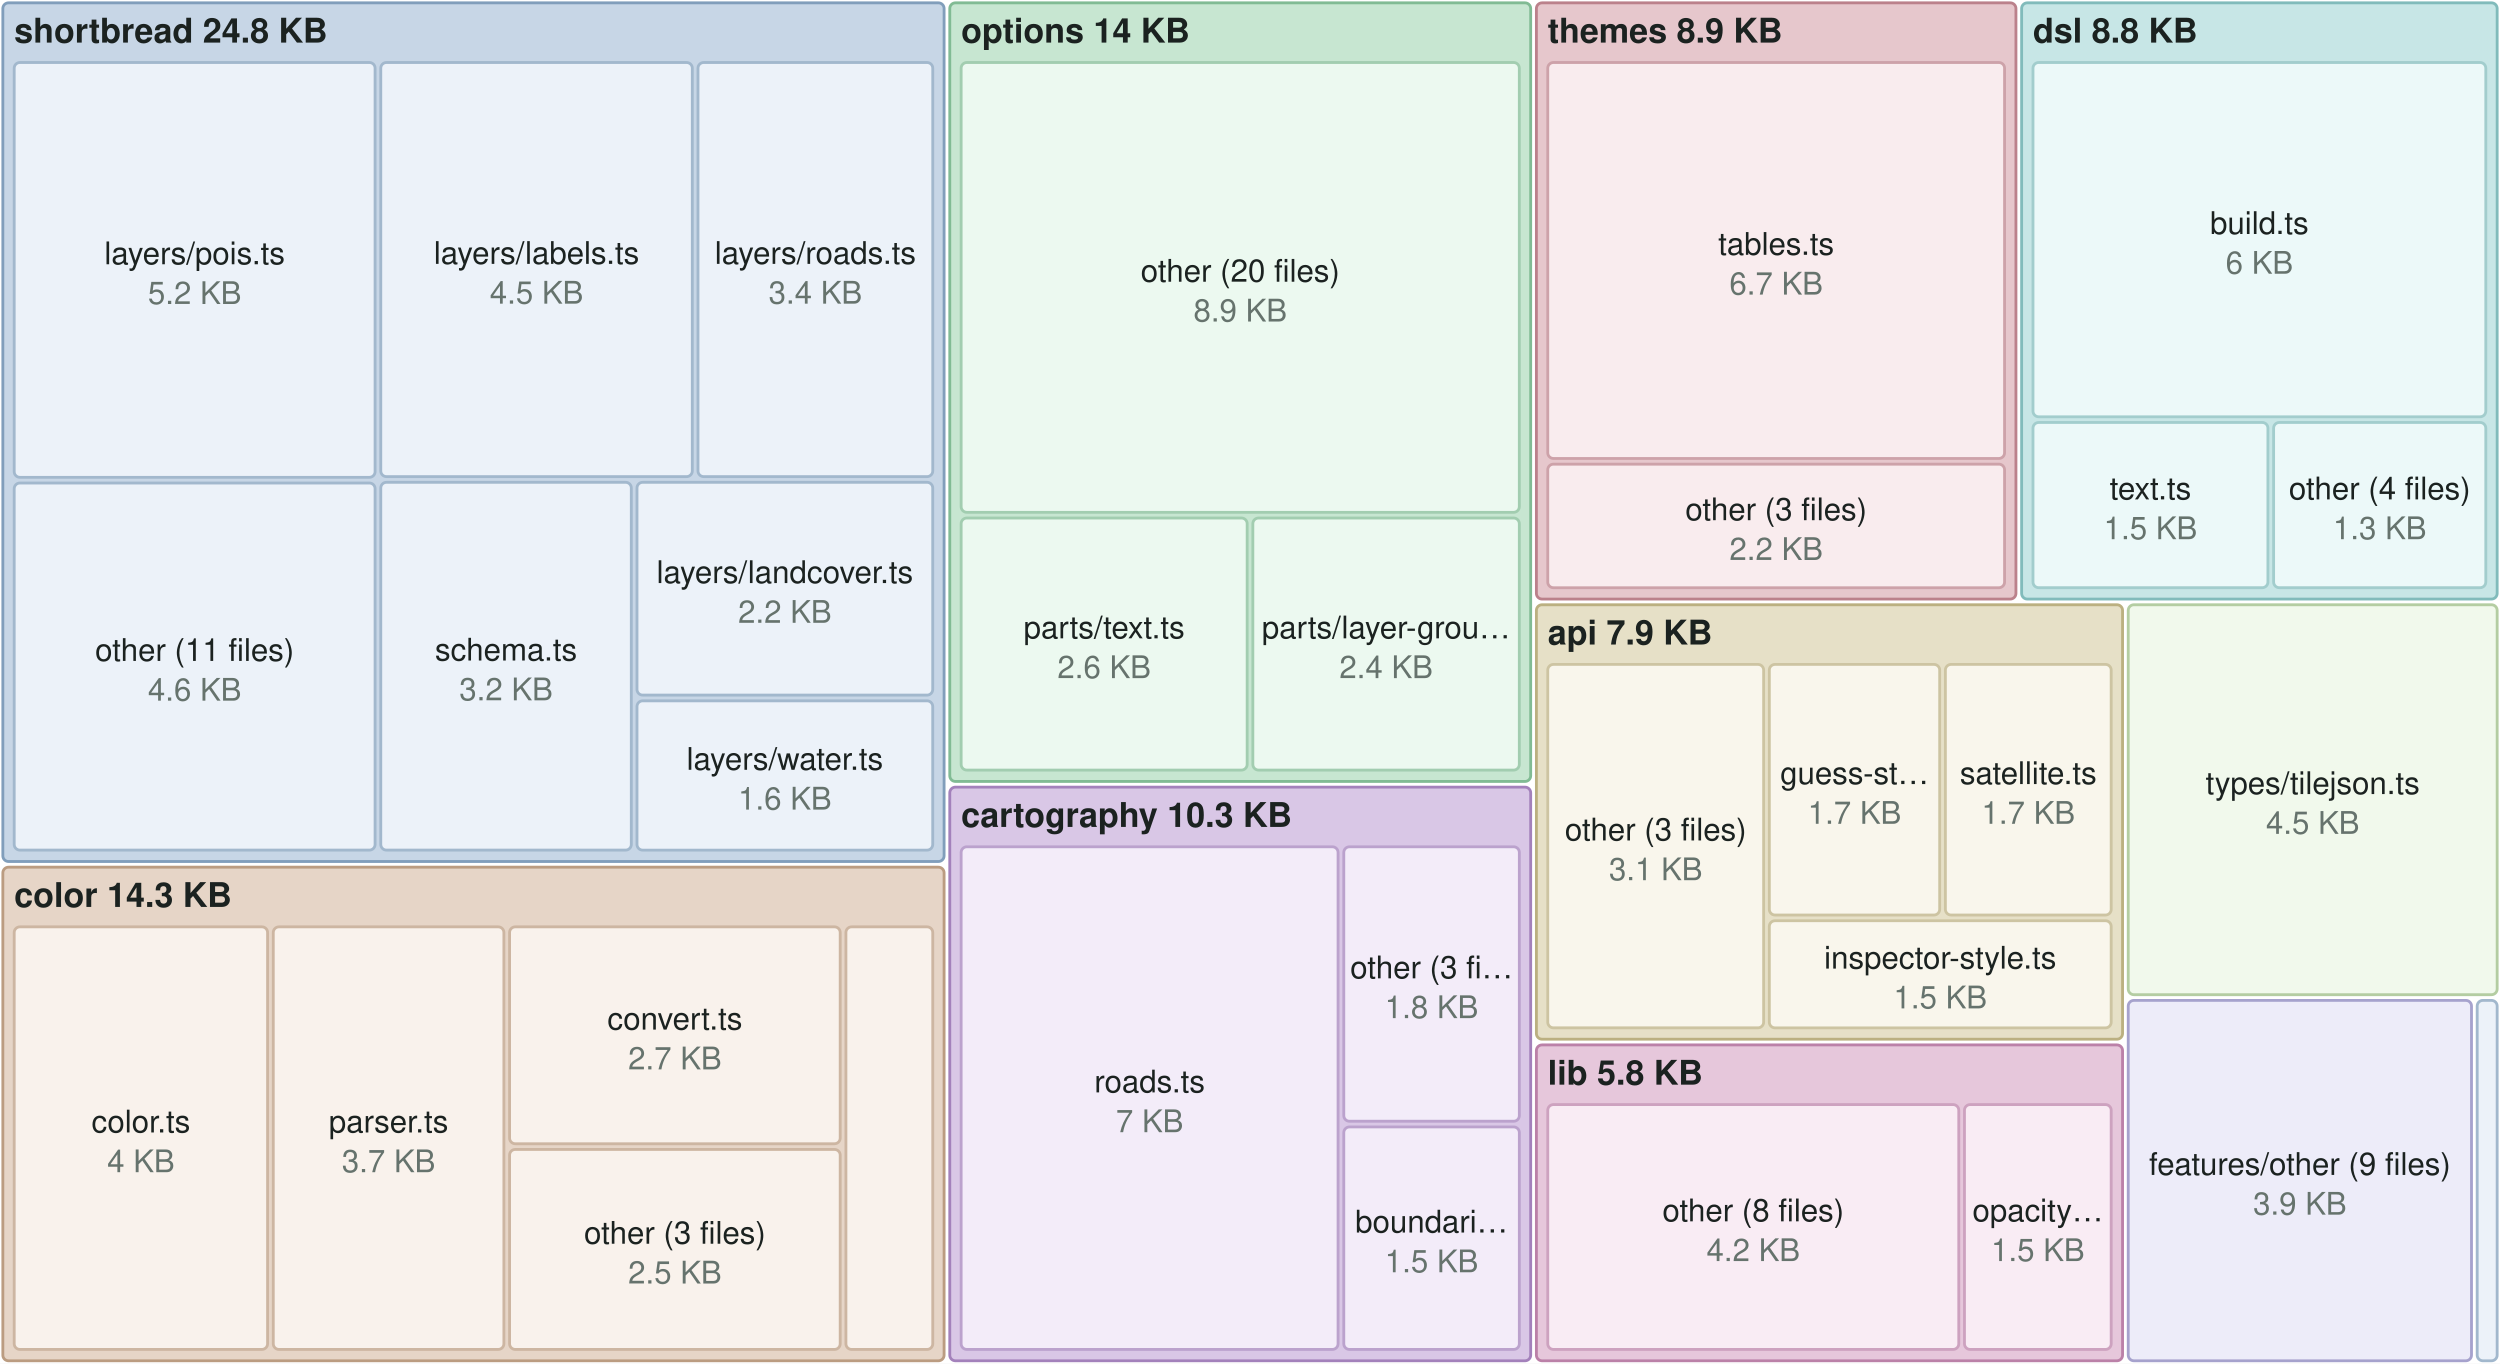
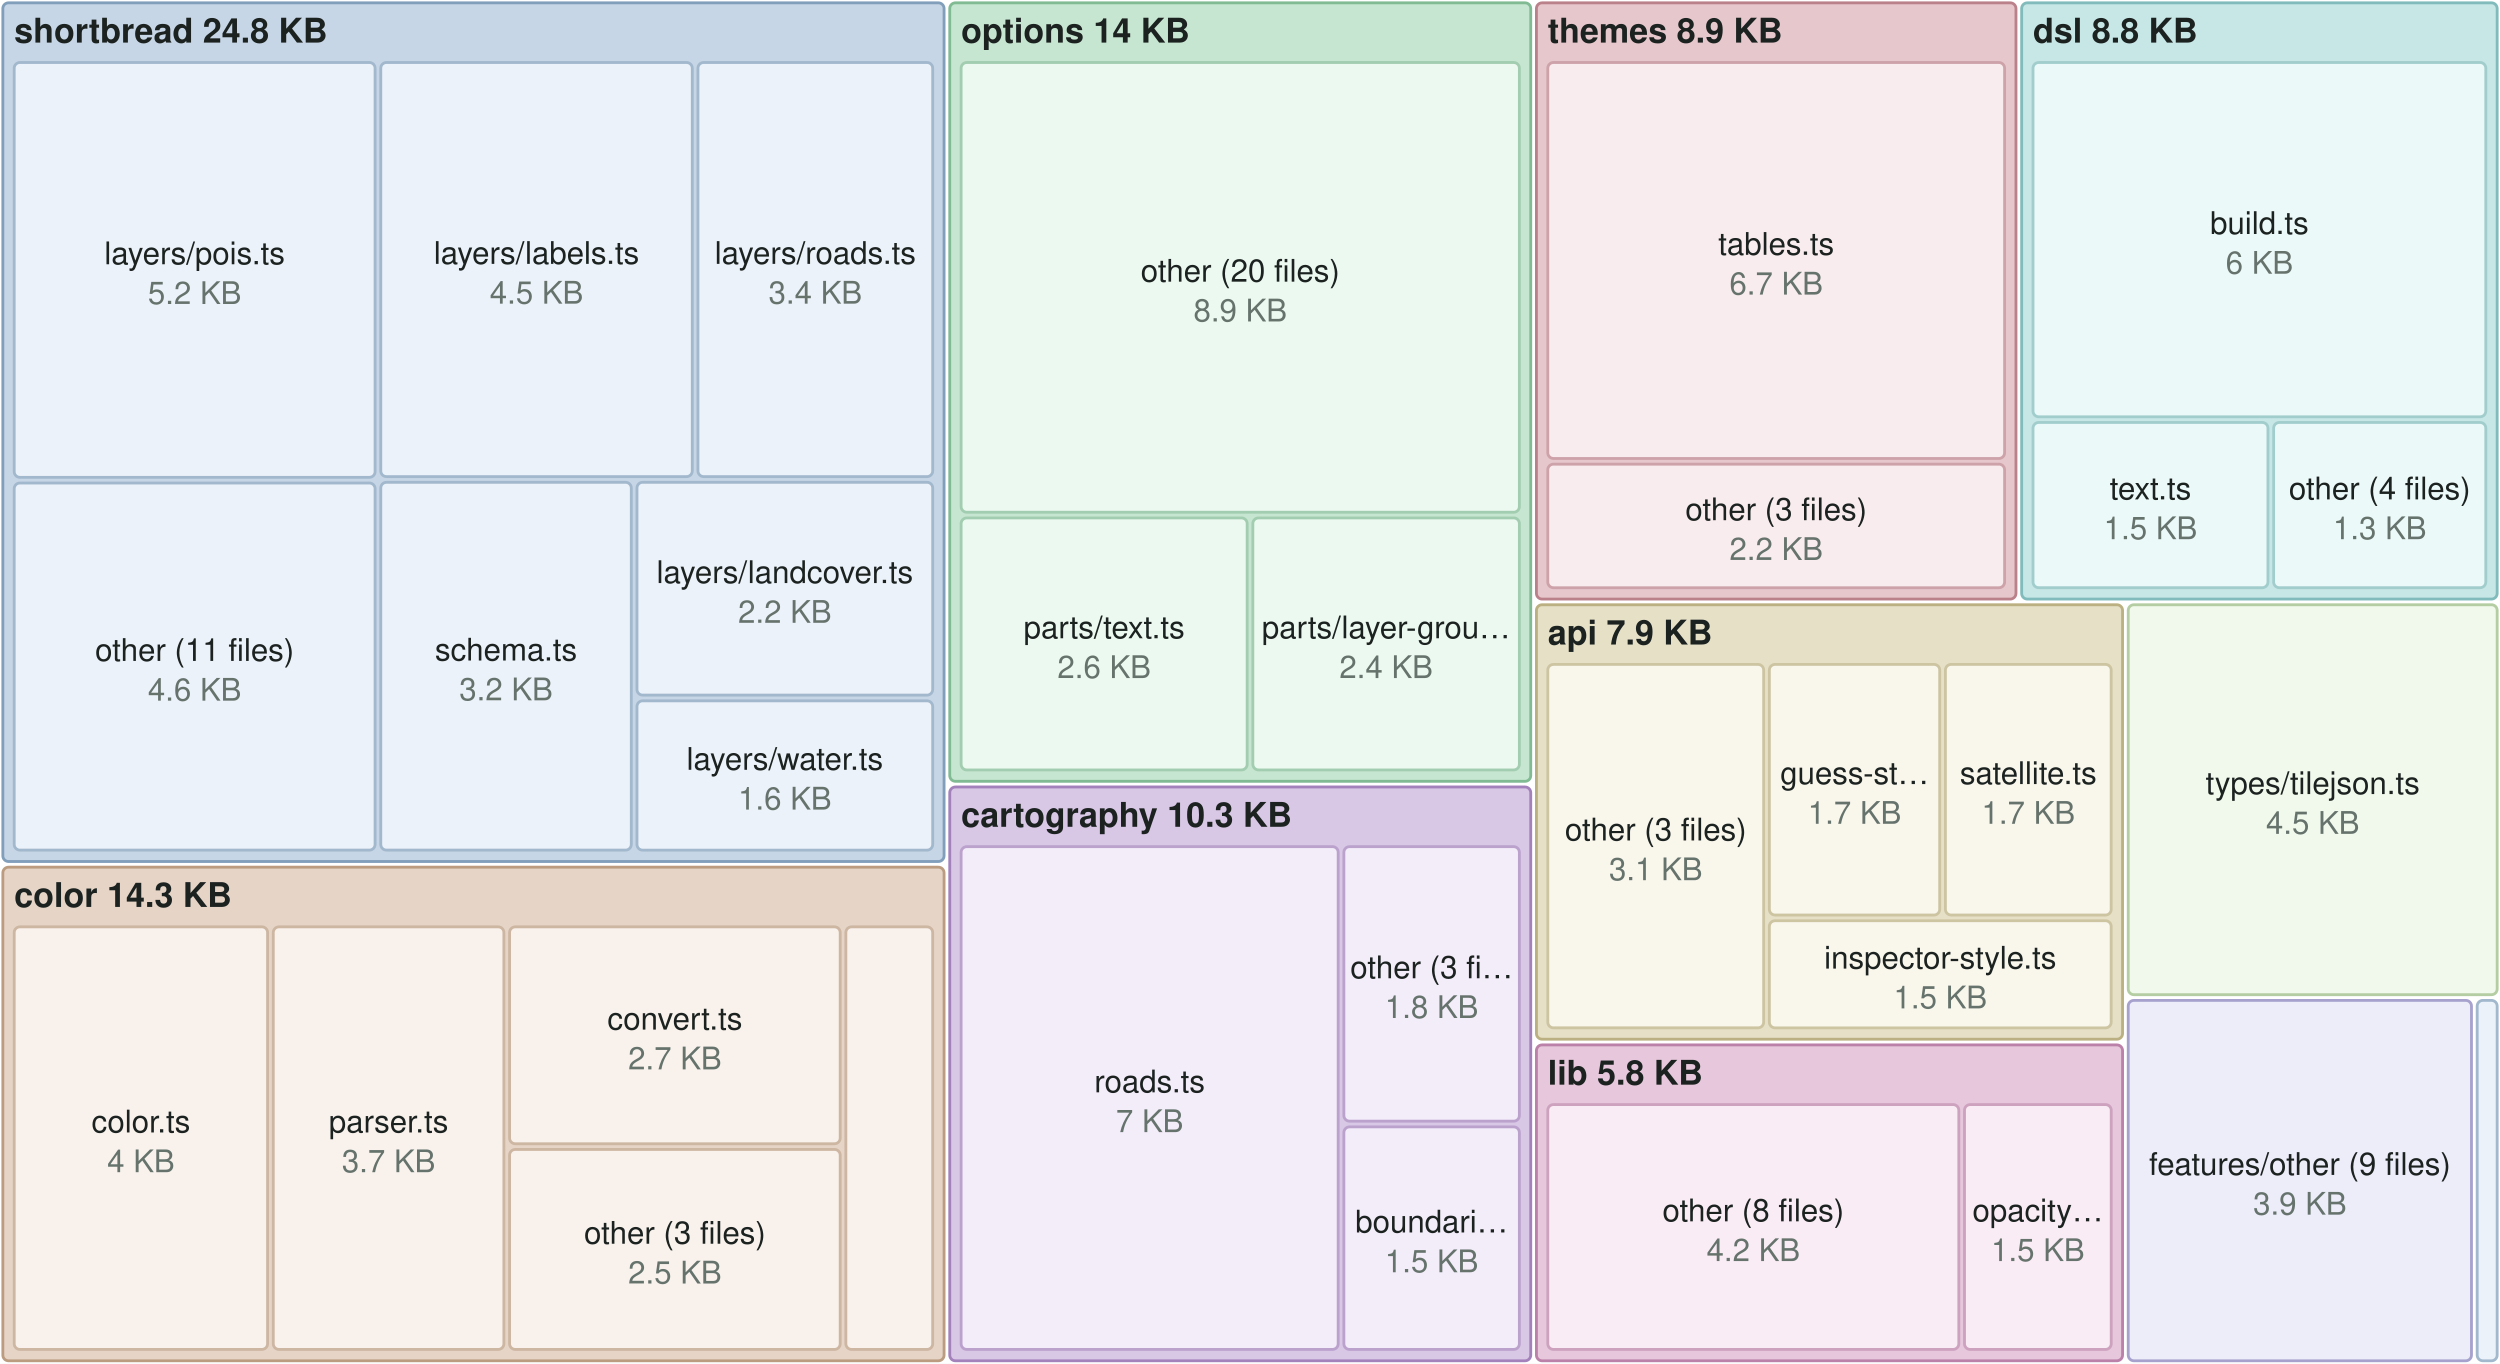
<svg xmlns="http://www.w3.org/2000/svg" width="880" height="480" viewBox="0 0 880 480">
  <style>
	.background { fill: #ffffff; }
	text { font-family: Helvetica, Arial, 'Liberation Sans', sans-serif; }
	.group-label { fill: #1b2220; font-weight: 600; font-size: 12px; }
	.leaf-label { fill: #1b2220; font-size: 11px; text-anchor: middle; }
	.leaf-size { fill: #66736d; font-size: 11px; text-anchor: middle; }
	.group-box, .leaf-box { stroke-width: 1; }
	.leaf:hover .leaf-box { stroke-width: 2; }
	.c0 .group-box { fill: hsl(210 38% 84%); stroke: hsl(210 30% 62%); }
	.c0 .leaf-box { fill: hsl(210 50% 95%); stroke: hsl(210 30% 72%); }
	.c1 .group-box { fill: hsl(28 38% 84%); stroke: hsl(28 30% 62%); }
	.c1 .leaf-box { fill: hsl(28 50% 95%); stroke: hsl(28 30% 72%); }
	.c2 .group-box { fill: hsl(140 38% 84%); stroke: hsl(140 30% 62%); }
	.c2 .leaf-box { fill: hsl(140 50% 95%); stroke: hsl(140 30% 72%); }
	.c3 .group-box { fill: hsl(275 38% 84%); stroke: hsl(275 30% 62%); }
	.c3 .leaf-box { fill: hsl(275 50% 95%); stroke: hsl(275 30% 72%); }
	.c4 .group-box { fill: hsl(350 38% 84%); stroke: hsl(350 30% 62%); }
	.c4 .leaf-box { fill: hsl(350 50% 95%); stroke: hsl(350 30% 72%); }
	.c5 .group-box { fill: hsl(180 38% 84%); stroke: hsl(180 30% 62%); }
	.c5 .leaf-box { fill: hsl(180 50% 95%); stroke: hsl(180 30% 72%); }
	.c6 .group-box { fill: hsl(48 38% 84%); stroke: hsl(48 30% 62%); }
	.c6 .leaf-box { fill: hsl(48 50% 95%); stroke: hsl(48 30% 72%); }
	.c7 .group-box { fill: hsl(320 38% 84%); stroke: hsl(320 30% 62%); }
	.c7 .leaf-box { fill: hsl(320 50% 95%); stroke: hsl(320 30% 72%); }
	.c8 .group-box { fill: hsl(95 38% 84%); stroke: hsl(95 30% 62%); }
	.c8 .leaf-box { fill: hsl(95 50% 95%); stroke: hsl(95 30% 72%); }
	.c9 .group-box { fill: hsl(245 38% 84%); stroke: hsl(245 30% 62%); }
	.c9 .leaf-box { fill: hsl(245 50% 95%); stroke: hsl(245 30% 72%); }
	@media (prefers-color-scheme: dark) {
		.background { fill: #0d1117; }
		.group-label, .leaf-label { fill: #e6edf3; }
		.leaf-size { fill: #8b949e; }
		.c0 .group-box { fill: hsl(210 22% 22%); stroke: hsl(210 20% 38%); }
		.c0 .leaf-box { fill: hsl(210 25% 14%); stroke: hsl(210 20% 32%); }
		.c1 .group-box { fill: hsl(28 22% 22%); stroke: hsl(28 20% 38%); }
		.c1 .leaf-box { fill: hsl(28 25% 14%); stroke: hsl(28 20% 32%); }
		.c2 .group-box { fill: hsl(140 22% 22%); stroke: hsl(140 20% 38%); }
		.c2 .leaf-box { fill: hsl(140 25% 14%); stroke: hsl(140 20% 32%); }
		.c3 .group-box { fill: hsl(275 22% 22%); stroke: hsl(275 20% 38%); }
		.c3 .leaf-box { fill: hsl(275 25% 14%); stroke: hsl(275 20% 32%); }
		.c4 .group-box { fill: hsl(350 22% 22%); stroke: hsl(350 20% 38%); }
		.c4 .leaf-box { fill: hsl(350 25% 14%); stroke: hsl(350 20% 32%); }
		.c5 .group-box { fill: hsl(180 22% 22%); stroke: hsl(180 20% 38%); }
		.c5 .leaf-box { fill: hsl(180 25% 14%); stroke: hsl(180 20% 32%); }
		.c6 .group-box { fill: hsl(48 22% 22%); stroke: hsl(48 20% 38%); }
		.c6 .leaf-box { fill: hsl(48 25% 14%); stroke: hsl(48 20% 32%); }
		.c7 .group-box { fill: hsl(320 22% 22%); stroke: hsl(320 20% 38%); }
		.c7 .leaf-box { fill: hsl(320 25% 14%); stroke: hsl(320 20% 32%); }
		.c8 .group-box { fill: hsl(95 22% 22%); stroke: hsl(95 20% 38%); }
		.c8 .leaf-box { fill: hsl(95 25% 14%); stroke: hsl(95 20% 32%); }
		.c9 .group-box { fill: hsl(245 22% 22%); stroke: hsl(245 20% 38%); }
		.c9 .leaf-box { fill: hsl(245 25% 14%); stroke: hsl(245 20% 32%); }
	}
</style>
  <rect class="background" width="880" height="480" />
  <g class="group c0">
-     <rect class="group-box" x="1" y="1" width="331.32" height="302.25" rx="2" />
+     <rect class="group-box" x="1" y="1" width="331.31" height="302.25" rx="2" />
    <text class="group-label" x="5" y="15" textLength="108.71" lengthAdjust="spacingAndGlyphs">shortbread 24.8 KB</text>
  </g>
  <g class="leaf c0">
    <rect class="leaf-box" x="5" y="22" width="127.03" height="146.02" rx="2" />
-     <text class="leaf-label" x="68.52" y="93.01" textLength="64.19" lengthAdjust="spacingAndGlyphs">layers/pois.ts</text>
-     <text class="leaf-size" x="68.52" y="107.01" textLength="33.02" lengthAdjust="spacingAndGlyphs">5.2 KB</text>
+     <text class="leaf-label" x="68.51" y="93.01" textLength="64.19" lengthAdjust="spacingAndGlyphs">layers/pois.ts</text>
+     <text class="leaf-size" x="68.51" y="107.01" textLength="33.02" lengthAdjust="spacingAndGlyphs">5.2 KB</text>
  </g>
  <g class="leaf c0">
    <rect class="leaf-box" x="5" y="170.02" width="127.03" height="129.22" rx="2" />
-     <text class="leaf-label" x="68.52" y="232.64" textLength="70.3" lengthAdjust="spacingAndGlyphs">other (11 files)</text>
-     <text class="leaf-size" x="68.52" y="246.64" textLength="33.02" lengthAdjust="spacingAndGlyphs">4.6 KB</text>
-   </g>
-   <g class="leaf c0">
-     <rect class="leaf-box" x="134.03" y="22" width="109.66" height="145.77" rx="2" />
-     <text class="leaf-label" x="188.86" y="92.89" textLength="72.74" lengthAdjust="spacingAndGlyphs">layers/labels.ts</text>
-     <text class="leaf-size" x="188.86" y="106.89" textLength="33.02" lengthAdjust="spacingAndGlyphs">4.5 KB</text>
-   </g>
-   <g class="leaf c0">
-     <rect class="leaf-box" x="245.69" y="22" width="82.64" height="145.77" rx="2" />
-     <text class="leaf-label" x="287.01" y="92.89" textLength="71.52" lengthAdjust="spacingAndGlyphs">layers/roads.ts</text>
-     <text class="leaf-size" x="287.01" y="106.89" textLength="33.02" lengthAdjust="spacingAndGlyphs">3.4 KB</text>
-   </g>
-   <g class="leaf c0">
-     <rect class="leaf-box" x="134.03" y="169.77" width="88.19" height="129.47" rx="2" />
-     <text class="leaf-label" x="178.13" y="232.51" textLength="50.13" lengthAdjust="spacingAndGlyphs">schema.ts</text>
-     <text class="leaf-size" x="178.13" y="246.51" textLength="33.02" lengthAdjust="spacingAndGlyphs">3.2 KB</text>
-   </g>
-   <g class="leaf c0">
-     <rect class="leaf-box" x="224.22" y="169.77" width="104.1" height="74.91" rx="2" />
-     <text class="leaf-label" x="276.27" y="205.23" textLength="91.7" lengthAdjust="spacingAndGlyphs">layers/landcover.ts</text>
-     <text class="leaf-size" x="276.27" y="219.23" textLength="33.02" lengthAdjust="spacingAndGlyphs">2.2 KB</text>
-   </g>
-   <g class="leaf c0">
-     <rect class="leaf-box" x="224.22" y="246.69" width="104.1" height="52.56" rx="2" />
-     <text class="leaf-label" x="276.27" y="270.97" textLength="70.91" lengthAdjust="spacingAndGlyphs">layers/water.ts</text>
-     <text class="leaf-size" x="276.27" y="284.97" textLength="33.02" lengthAdjust="spacingAndGlyphs">1.6 KB</text>
+     <text class="leaf-label" x="68.51" y="232.64" textLength="70.3" lengthAdjust="spacingAndGlyphs">other (11 files)</text>
+     <text class="leaf-size" x="68.51" y="246.64" textLength="33.02" lengthAdjust="spacingAndGlyphs">4.6 KB</text>
+   </g>
+   <g class="leaf c0">
+     <rect class="leaf-box" x="134.03" y="22" width="109.65" height="145.77" rx="2" />
+     <text class="leaf-label" x="188.85" y="92.89" textLength="72.74" lengthAdjust="spacingAndGlyphs">layers/labels.ts</text>
+     <text class="leaf-size" x="188.85" y="106.89" textLength="33.02" lengthAdjust="spacingAndGlyphs">4.5 KB</text>
+   </g>
+   <g class="leaf c0">
+     <rect class="leaf-box" x="245.68" y="22" width="82.63" height="145.77" rx="2" />
+     <text class="leaf-label" x="286.99" y="92.89" textLength="71.52" lengthAdjust="spacingAndGlyphs">layers/roads.ts</text>
+     <text class="leaf-size" x="286.99" y="106.89" textLength="33.02" lengthAdjust="spacingAndGlyphs">3.4 KB</text>
+   </g>
+   <g class="leaf c0">
+     <rect class="leaf-box" x="134.03" y="169.77" width="88.18" height="129.47" rx="2" />
+     <text class="leaf-label" x="178.12" y="232.51" textLength="50.13" lengthAdjust="spacingAndGlyphs">schema.ts</text>
+     <text class="leaf-size" x="178.12" y="246.51" textLength="33.02" lengthAdjust="spacingAndGlyphs">3.2 KB</text>
+   </g>
+   <g class="leaf c0">
+     <rect class="leaf-box" x="224.21" y="169.77" width="104.1" height="74.91" rx="2" />
+     <text class="leaf-label" x="276.26" y="205.23" textLength="91.7" lengthAdjust="spacingAndGlyphs">layers/landcover.ts</text>
+     <text class="leaf-size" x="276.26" y="219.23" textLength="33.02" lengthAdjust="spacingAndGlyphs">2.2 KB</text>
+   </g>
+   <g class="leaf c0">
+     <rect class="leaf-box" x="224.21" y="246.69" width="104.1" height="52.56" rx="2" />
+     <text class="leaf-label" x="276.26" y="270.97" textLength="70.91" lengthAdjust="spacingAndGlyphs">layers/water.ts</text>
+     <text class="leaf-size" x="276.26" y="284.97" textLength="33.02" lengthAdjust="spacingAndGlyphs">1.6 KB</text>
  </g>
  <g class="group c1">
-     <rect class="group-box" x="1" y="305.25" width="331.32" height="173.75" rx="2" />
+     <rect class="group-box" x="1" y="305.25" width="331.31" height="173.75" rx="2" />
    <text class="group-label" x="5" y="319.25" textLength="75.37" lengthAdjust="spacingAndGlyphs">color 14.3 KB</text>
  </g>
  <g class="leaf c1">
    <rect class="leaf-box" x="5" y="326.25" width="89.19" height="148.75" rx="2" />
    <text class="leaf-label" x="49.6" y="398.62" textLength="35.45" lengthAdjust="spacingAndGlyphs">color.ts</text>
    <text class="leaf-size" x="49.6" y="412.62" textLength="23.85" lengthAdjust="spacingAndGlyphs">4 KB</text>
  </g>
  <g class="leaf c1">
    <rect class="leaf-box" x="96.19" y="326.25" width="81.18" height="148.75" rx="2" />
    <text class="leaf-label" x="136.78" y="398.62" textLength="42.79" lengthAdjust="spacingAndGlyphs">parser.ts</text>
    <text class="leaf-size" x="136.78" y="412.62" textLength="33.02" lengthAdjust="spacingAndGlyphs">3.7 KB</text>
  </g>
  <g class="leaf c1">
    <rect class="leaf-box" x="179.37" y="326.25" width="116.38" height="76.35" rx="2" />
    <text class="leaf-label" x="237.56" y="362.42" textLength="47.69" lengthAdjust="spacingAndGlyphs">convert.ts</text>
    <text class="leaf-size" x="237.56" y="376.42" textLength="33.02" lengthAdjust="spacingAndGlyphs">2.7 KB</text>
  </g>
  <g class="leaf c1">
    <rect class="leaf-box" x="179.37" y="404.6" width="116.38" height="70.4" rx="2" />
    <text class="leaf-label" x="237.56" y="437.8" textLength="64.19" lengthAdjust="spacingAndGlyphs">other (3 files)</text>
    <text class="leaf-size" x="237.56" y="451.8" textLength="33.02" lengthAdjust="spacingAndGlyphs">2.5 KB</text>
  </g>
  <g class="leaf c1">
-     <rect class="leaf-box" x="297.76" y="326.25" width="30.57" height="148.75" rx="2" />
+     <rect class="leaf-box" x="297.74" y="326.25" width="30.57" height="148.75" rx="2" />
  </g>
  <g class="group c2">
-     <rect class="group-box" x="334.32" y="1" width="204.48" height="274.07" rx="2" />
-     <text class="group-label" x="338.32" y="15" textLength="79.36" lengthAdjust="spacingAndGlyphs">options 14 KB</text>
+     <rect class="group-box" x="334.31" y="1" width="204.51" height="274.02" rx="2" />
+     <text class="group-label" x="338.31" y="15" textLength="79.36" lengthAdjust="spacingAndGlyphs">options 14 KB</text>
  </g>
  <g class="leaf c2">
-     <rect class="leaf-box" x="338.32" y="22" width="196.48" height="158.34" rx="2" />
-     <text class="leaf-label" x="436.57" y="99.17" textLength="70.3" lengthAdjust="spacingAndGlyphs">other (20 files)</text>
-     <text class="leaf-size" x="436.57" y="113.17" textLength="33.02" lengthAdjust="spacingAndGlyphs">8.9 KB</text>
+     <rect class="leaf-box" x="338.31" y="22" width="196.51" height="158.31" rx="2" />
+     <text class="leaf-label" x="436.57" y="99.15" textLength="70.3" lengthAdjust="spacingAndGlyphs">other (20 files)</text>
+     <text class="leaf-size" x="436.57" y="113.15" textLength="33.02" lengthAdjust="spacingAndGlyphs">8.9 KB</text>
  </g>
  <g class="leaf c2">
-     <rect class="leaf-box" x="338.32" y="182.34" width="100.68" height="88.73" rx="2" />
-     <text class="leaf-label" x="388.66" y="224.7" textLength="56.86" lengthAdjust="spacingAndGlyphs">parts/text.ts</text>
-     <text class="leaf-size" x="388.66" y="238.7" textLength="33.02" lengthAdjust="spacingAndGlyphs">2.6 KB</text>
+     <rect class="leaf-box" x="338.31" y="182.31" width="100.69" height="88.71" rx="2" />
+     <text class="leaf-label" x="388.66" y="224.67" textLength="56.86" lengthAdjust="spacingAndGlyphs">parts/text.ts</text>
+     <text class="leaf-size" x="388.66" y="238.67" textLength="33.02" lengthAdjust="spacingAndGlyphs">2.6 KB</text>
  </g>
  <g class="leaf c2">
-     <rect class="leaf-box" x="441" y="182.34" width="93.8" height="88.73" rx="2" />
-     <text class="leaf-label" x="487.91" y="224.7" textLength="83.14" lengthAdjust="spacingAndGlyphs">parts/layer-grou…</text>
-     <text class="leaf-size" x="487.91" y="238.7" textLength="33.02" lengthAdjust="spacingAndGlyphs">2.4 KB</text>
+     <rect class="leaf-box" x="441" y="182.31" width="93.82" height="88.71" rx="2" />
+     <text class="leaf-label" x="487.91" y="224.67" textLength="83.14" lengthAdjust="spacingAndGlyphs">parts/layer-grou…</text>
+     <text class="leaf-size" x="487.91" y="238.67" textLength="33.02" lengthAdjust="spacingAndGlyphs">2.4 KB</text>
  </g>
  <g class="group c3">
-     <rect class="group-box" x="334.32" y="277.07" width="204.48" height="201.93" rx="2" />
-     <text class="group-label" x="338.32" y="291.07" textLength="115.38" lengthAdjust="spacingAndGlyphs">cartography 10.3 KB</text>
+     <rect class="group-box" x="334.31" y="277.02" width="204.51" height="201.98" rx="2" />
+     <text class="group-label" x="338.31" y="291.02" textLength="115.38" lengthAdjust="spacingAndGlyphs">cartography 10.3 KB</text>
  </g>
  <g class="leaf c3">
-     <rect class="leaf-box" x="338.32" y="298.07" width="132.68" height="176.93" rx="2" />
-     <text class="leaf-label" x="404.67" y="384.53" textLength="39.13" lengthAdjust="spacingAndGlyphs">roads.ts</text>
-     <text class="leaf-size" x="404.67" y="398.53" textLength="23.85" lengthAdjust="spacingAndGlyphs">7 KB</text>
+     <rect class="leaf-box" x="338.31" y="298.02" width="132.73" height="176.98" rx="2" />
+     <text class="leaf-label" x="404.67" y="384.51" textLength="39.13" lengthAdjust="spacingAndGlyphs">roads.ts</text>
+     <text class="leaf-size" x="404.67" y="398.51" textLength="23.85" lengthAdjust="spacingAndGlyphs">7 KB</text>
  </g>
  <g class="leaf c3">
-     <rect class="leaf-box" x="473.01" y="298.07" width="61.8" height="96.61" rx="2" />
-     <text class="leaf-label" x="503.91" y="344.37" textLength="52.58" lengthAdjust="spacingAndGlyphs">other (3 fi…</text>
-     <text class="leaf-size" x="503.91" y="358.37" textLength="33.02" lengthAdjust="spacingAndGlyphs">1.8 KB</text>
+     <rect class="leaf-box" x="473.04" y="298.02" width="61.78" height="96.63" rx="2" />
+     <text class="leaf-label" x="503.93" y="344.34" textLength="52.58" lengthAdjust="spacingAndGlyphs">other (3 fi…</text>
+     <text class="leaf-size" x="503.93" y="358.34" textLength="33.02" lengthAdjust="spacingAndGlyphs">1.8 KB</text>
  </g>
  <g class="leaf c3">
-     <rect class="leaf-box" x="473.01" y="396.68" width="61.8" height="78.32" rx="2" />
-     <text class="leaf-label" x="503.91" y="433.84" textLength="48.92" lengthAdjust="spacingAndGlyphs">boundari…</text>
-     <text class="leaf-size" x="503.91" y="447.84" textLength="33.02" lengthAdjust="spacingAndGlyphs">1.5 KB</text>
+     <rect class="leaf-box" x="473.04" y="396.66" width="61.78" height="78.34" rx="2" />
+     <text class="leaf-label" x="503.93" y="433.83" textLength="48.92" lengthAdjust="spacingAndGlyphs">boundari…</text>
+     <text class="leaf-size" x="503.93" y="447.83" textLength="33.02" lengthAdjust="spacingAndGlyphs">1.5 KB</text>
  </g>
  <g class="group c4">
-     <rect class="group-box" x="540.81" y="1" width="168.8" height="209.87" rx="2" />
-     <text class="group-label" x="544.81" y="15" textLength="81.37" lengthAdjust="spacingAndGlyphs">themes 8.9 KB</text>
+     <rect class="group-box" x="540.82" y="1" width="168.8" height="209.87" rx="2" />
+     <text class="group-label" x="544.82" y="15" textLength="81.37" lengthAdjust="spacingAndGlyphs">themes 8.9 KB</text>
  </g>
  <g class="leaf c4">
-     <rect class="leaf-box" x="544.81" y="22" width="160.8" height="139.38" rx="2" />
-     <text class="leaf-label" x="625.21" y="89.69" textLength="40.96" lengthAdjust="spacingAndGlyphs">tables.ts</text>
-     <text class="leaf-size" x="625.21" y="103.69" textLength="33.02" lengthAdjust="spacingAndGlyphs">6.7 KB</text>
+     <rect class="leaf-box" x="544.82" y="22" width="160.8" height="139.38" rx="2" />
+     <text class="leaf-label" x="625.22" y="89.69" textLength="40.96" lengthAdjust="spacingAndGlyphs">tables.ts</text>
+     <text class="leaf-size" x="625.22" y="103.69" textLength="33.02" lengthAdjust="spacingAndGlyphs">6.7 KB</text>
  </g>
  <g class="leaf c4">
-     <rect class="leaf-box" x="544.81" y="163.38" width="160.8" height="43.5" rx="2" />
-     <text class="leaf-label" x="625.21" y="183.12" textLength="64.19" lengthAdjust="spacingAndGlyphs">other (3 files)</text>
-     <text class="leaf-size" x="625.21" y="197.12" textLength="33.02" lengthAdjust="spacingAndGlyphs">2.2 KB</text>
+     <rect class="leaf-box" x="544.82" y="163.38" width="160.8" height="43.5" rx="2" />
+     <text class="leaf-label" x="625.22" y="183.12" textLength="64.19" lengthAdjust="spacingAndGlyphs">other (3 files)</text>
+     <text class="leaf-size" x="625.22" y="197.12" textLength="33.02" lengthAdjust="spacingAndGlyphs">2.2 KB</text>
  </g>
  <g class="group c5">
-     <rect class="group-box" x="711.61" y="1" width="167.39" height="209.87" rx="2" />
-     <text class="group-label" x="715.61" y="15" textLength="56.7" lengthAdjust="spacingAndGlyphs">dsl 8.8 KB</text>
+     <rect class="group-box" x="711.62" y="1" width="167.38" height="209.87" rx="2" />
+     <text class="group-label" x="715.62" y="15" textLength="56.7" lengthAdjust="spacingAndGlyphs">dsl 8.8 KB</text>
  </g>
  <g class="leaf c5">
-     <rect class="leaf-box" x="715.61" y="22" width="159.39" height="124.71" rx="2" />
-     <text class="leaf-label" x="795.3" y="82.36" textLength="34.85" lengthAdjust="spacingAndGlyphs">build.ts</text>
-     <text class="leaf-size" x="795.3" y="96.36" textLength="23.85" lengthAdjust="spacingAndGlyphs">6 KB</text>
+     <rect class="leaf-box" x="715.62" y="22" width="159.38" height="124.71" rx="2" />
+     <text class="leaf-label" x="795.31" y="82.36" textLength="34.85" lengthAdjust="spacingAndGlyphs">build.ts</text>
+     <text class="leaf-size" x="795.31" y="96.36" textLength="23.85" lengthAdjust="spacingAndGlyphs">6 KB</text>
  </g>
  <g class="leaf c5">
-     <rect class="leaf-box" x="715.61" y="148.71" width="82.7" height="58.16" rx="2" />
-     <text class="leaf-label" x="756.96" y="175.79" textLength="29.35" lengthAdjust="spacingAndGlyphs">text.ts</text>
-     <text class="leaf-size" x="756.96" y="189.79" textLength="33.02" lengthAdjust="spacingAndGlyphs">1.5 KB</text>
+     <rect class="leaf-box" x="715.62" y="148.71" width="82.7" height="58.16" rx="2" />
+     <text class="leaf-label" x="756.97" y="175.79" textLength="29.35" lengthAdjust="spacingAndGlyphs">text.ts</text>
+     <text class="leaf-size" x="756.97" y="189.79" textLength="33.02" lengthAdjust="spacingAndGlyphs">1.5 KB</text>
  </g>
  <g class="leaf c5">
-     <rect class="leaf-box" x="800.31" y="148.71" width="74.69" height="58.16" rx="2" />
+     <rect class="leaf-box" x="800.32" y="148.71" width="74.68" height="58.16" rx="2" />
    <text class="leaf-label" x="837.66" y="175.79" textLength="64.19" lengthAdjust="spacingAndGlyphs">other (4 files)</text>
    <text class="leaf-size" x="837.66" y="189.79" textLength="33.02" lengthAdjust="spacingAndGlyphs">1.3 KB</text>
  </g>
  <g class="group c6">
-     <rect class="group-box" x="540.81" y="212.87" width="206.33" height="152.93" rx="2" />
-     <text class="group-label" x="544.81" y="226.87" textLength="56.7" lengthAdjust="spacingAndGlyphs">api 7.9 KB</text>
-   </g>
-   <g class="leaf c6">
-     <rect class="leaf-box" x="544.81" y="233.87" width="75.99" height="127.93" rx="2" />
-     <text class="leaf-label" x="582.81" y="295.84" textLength="64.19" lengthAdjust="spacingAndGlyphs">other (3 files)</text>
-     <text class="leaf-size" x="582.81" y="309.84" textLength="33.02" lengthAdjust="spacingAndGlyphs">3.1 KB</text>
-   </g>
-   <g class="leaf c6">
-     <rect class="leaf-box" x="622.8" y="233.87" width="59.97" height="88.22" rx="2" />
-     <text class="leaf-label" x="652.79" y="275.98" textLength="47.69" lengthAdjust="spacingAndGlyphs">guess-st…</text>
-     <text class="leaf-size" x="652.79" y="289.98" textLength="33.02" lengthAdjust="spacingAndGlyphs">1.7 KB</text>
-   </g>
-   <g class="leaf c6">
-     <rect class="leaf-box" x="684.77" y="233.87" width="58.37" height="88.22" rx="2" />
+     <rect class="group-box" x="540.82" y="212.87" width="206.32" height="152.93" rx="2" />
+     <text class="group-label" x="544.82" y="226.87" textLength="56.7" lengthAdjust="spacingAndGlyphs">api 7.9 KB</text>
+   </g>
+   <g class="leaf c6">
+     <rect class="leaf-box" x="544.82" y="233.87" width="75.99" height="127.93" rx="2" />
+     <text class="leaf-label" x="582.82" y="295.84" textLength="64.19" lengthAdjust="spacingAndGlyphs">other (3 files)</text>
+     <text class="leaf-size" x="582.82" y="309.84" textLength="33.02" lengthAdjust="spacingAndGlyphs">3.1 KB</text>
+   </g>
+   <g class="leaf c6">
+     <rect class="leaf-box" x="622.81" y="233.87" width="59.97" height="88.22" rx="2" />
+     <text class="leaf-label" x="652.8" y="275.98" textLength="47.69" lengthAdjust="spacingAndGlyphs">guess-st…</text>
+     <text class="leaf-size" x="652.8" y="289.98" textLength="33.02" lengthAdjust="spacingAndGlyphs">1.7 KB</text>
+   </g>
+   <g class="leaf c6">
+     <rect class="leaf-box" x="684.78" y="233.87" width="58.36" height="88.22" rx="2" />
    <text class="leaf-label" x="713.96" y="275.98" textLength="48.91" lengthAdjust="spacingAndGlyphs">satellite.ts</text>
    <text class="leaf-size" x="713.96" y="289.98" textLength="33.02" lengthAdjust="spacingAndGlyphs">1.7 KB</text>
  </g>
  <g class="leaf c6">
-     <rect class="leaf-box" x="622.8" y="324.1" width="120.34" height="37.71" rx="2" />
-     <text class="leaf-label" x="682.97" y="340.95" textLength="82.52" lengthAdjust="spacingAndGlyphs">inspector-style.ts</text>
-     <text class="leaf-size" x="682.97" y="354.95" textLength="33.02" lengthAdjust="spacingAndGlyphs">1.5 KB</text>
+     <rect class="leaf-box" x="622.81" y="324.1" width="120.33" height="37.71" rx="2" />
+     <text class="leaf-label" x="682.98" y="340.95" textLength="82.52" lengthAdjust="spacingAndGlyphs">inspector-style.ts</text>
+     <text class="leaf-size" x="682.98" y="354.95" textLength="33.02" lengthAdjust="spacingAndGlyphs">1.5 KB</text>
  </g>
  <g class="group c7">
-     <rect class="group-box" x="540.81" y="367.81" width="206.33" height="111.19" rx="2" />
-     <text class="group-label" x="544.81" y="381.81" textLength="53.36" lengthAdjust="spacingAndGlyphs">lib 5.8 KB</text>
+     <rect class="group-box" x="540.82" y="367.81" width="206.32" height="111.19" rx="2" />
+     <text class="group-label" x="544.82" y="381.81" textLength="53.36" lengthAdjust="spacingAndGlyphs">lib 5.8 KB</text>
  </g>
  <g class="leaf c7">
-     <rect class="leaf-box" x="544.81" y="388.81" width="144.68" height="86.19" rx="2" />
-     <text class="leaf-label" x="617.15" y="429.9" textLength="64.19" lengthAdjust="spacingAndGlyphs">other (8 files)</text>
-     <text class="leaf-size" x="617.15" y="443.9" textLength="33.02" lengthAdjust="spacingAndGlyphs">4.2 KB</text>
+     <rect class="leaf-box" x="544.82" y="388.81" width="144.68" height="86.19" rx="2" />
+     <text class="leaf-label" x="617.16" y="429.9" textLength="64.19" lengthAdjust="spacingAndGlyphs">other (8 files)</text>
+     <text class="leaf-size" x="617.16" y="443.9" textLength="33.02" lengthAdjust="spacingAndGlyphs">4.2 KB</text>
  </g>
  <g class="leaf c7">
-     <rect class="leaf-box" x="691.49" y="388.81" width="51.65" height="86.19" rx="2" />
+     <rect class="leaf-box" x="691.5" y="388.81" width="51.65" height="86.19" rx="2" />
    <text class="leaf-label" x="717.32" y="429.9" textLength="40.96" lengthAdjust="spacingAndGlyphs">opacity…</text>
    <text class="leaf-size" x="717.32" y="443.9" textLength="33.02" lengthAdjust="spacingAndGlyphs">1.5 KB</text>
  </g>
  <g class="leaf c8">
    <rect class="leaf-box" x="749.14" y="212.87" width="129.86" height="137.26" rx="2" />
    <text class="leaf-label" x="814.07" y="279.51" textLength="75.2" lengthAdjust="spacingAndGlyphs">types/tilejson.ts</text>
    <text class="leaf-size" x="814.07" y="293.51" textLength="33.02" lengthAdjust="spacingAndGlyphs">4.5 KB</text>
  </g>
  <g class="leaf c9">
-     <rect class="leaf-box" x="749.14" y="352.14" width="120.83" height="126.86" rx="2" />
-     <text class="leaf-label" x="809.55" y="413.57" textLength="106.99" lengthAdjust="spacingAndGlyphs">features/other (9 files)</text>
-     <text class="leaf-size" x="809.55" y="427.57" textLength="33.02" lengthAdjust="spacingAndGlyphs">3.9 KB</text>
+     <rect class="leaf-box" x="749.14" y="352.14" width="120.82" height="126.86" rx="2" />
+     <text class="leaf-label" x="809.56" y="413.57" textLength="106.99" lengthAdjust="spacingAndGlyphs">features/other (9 files)</text>
+     <text class="leaf-size" x="809.56" y="427.57" textLength="33.02" lengthAdjust="spacingAndGlyphs">3.9 KB</text>
  </g>
  <g class="leaf c0">
    <rect class="leaf-box" x="871.97" y="352.14" width="7.03" height="126.86" rx="2" />
  </g>
</svg>
